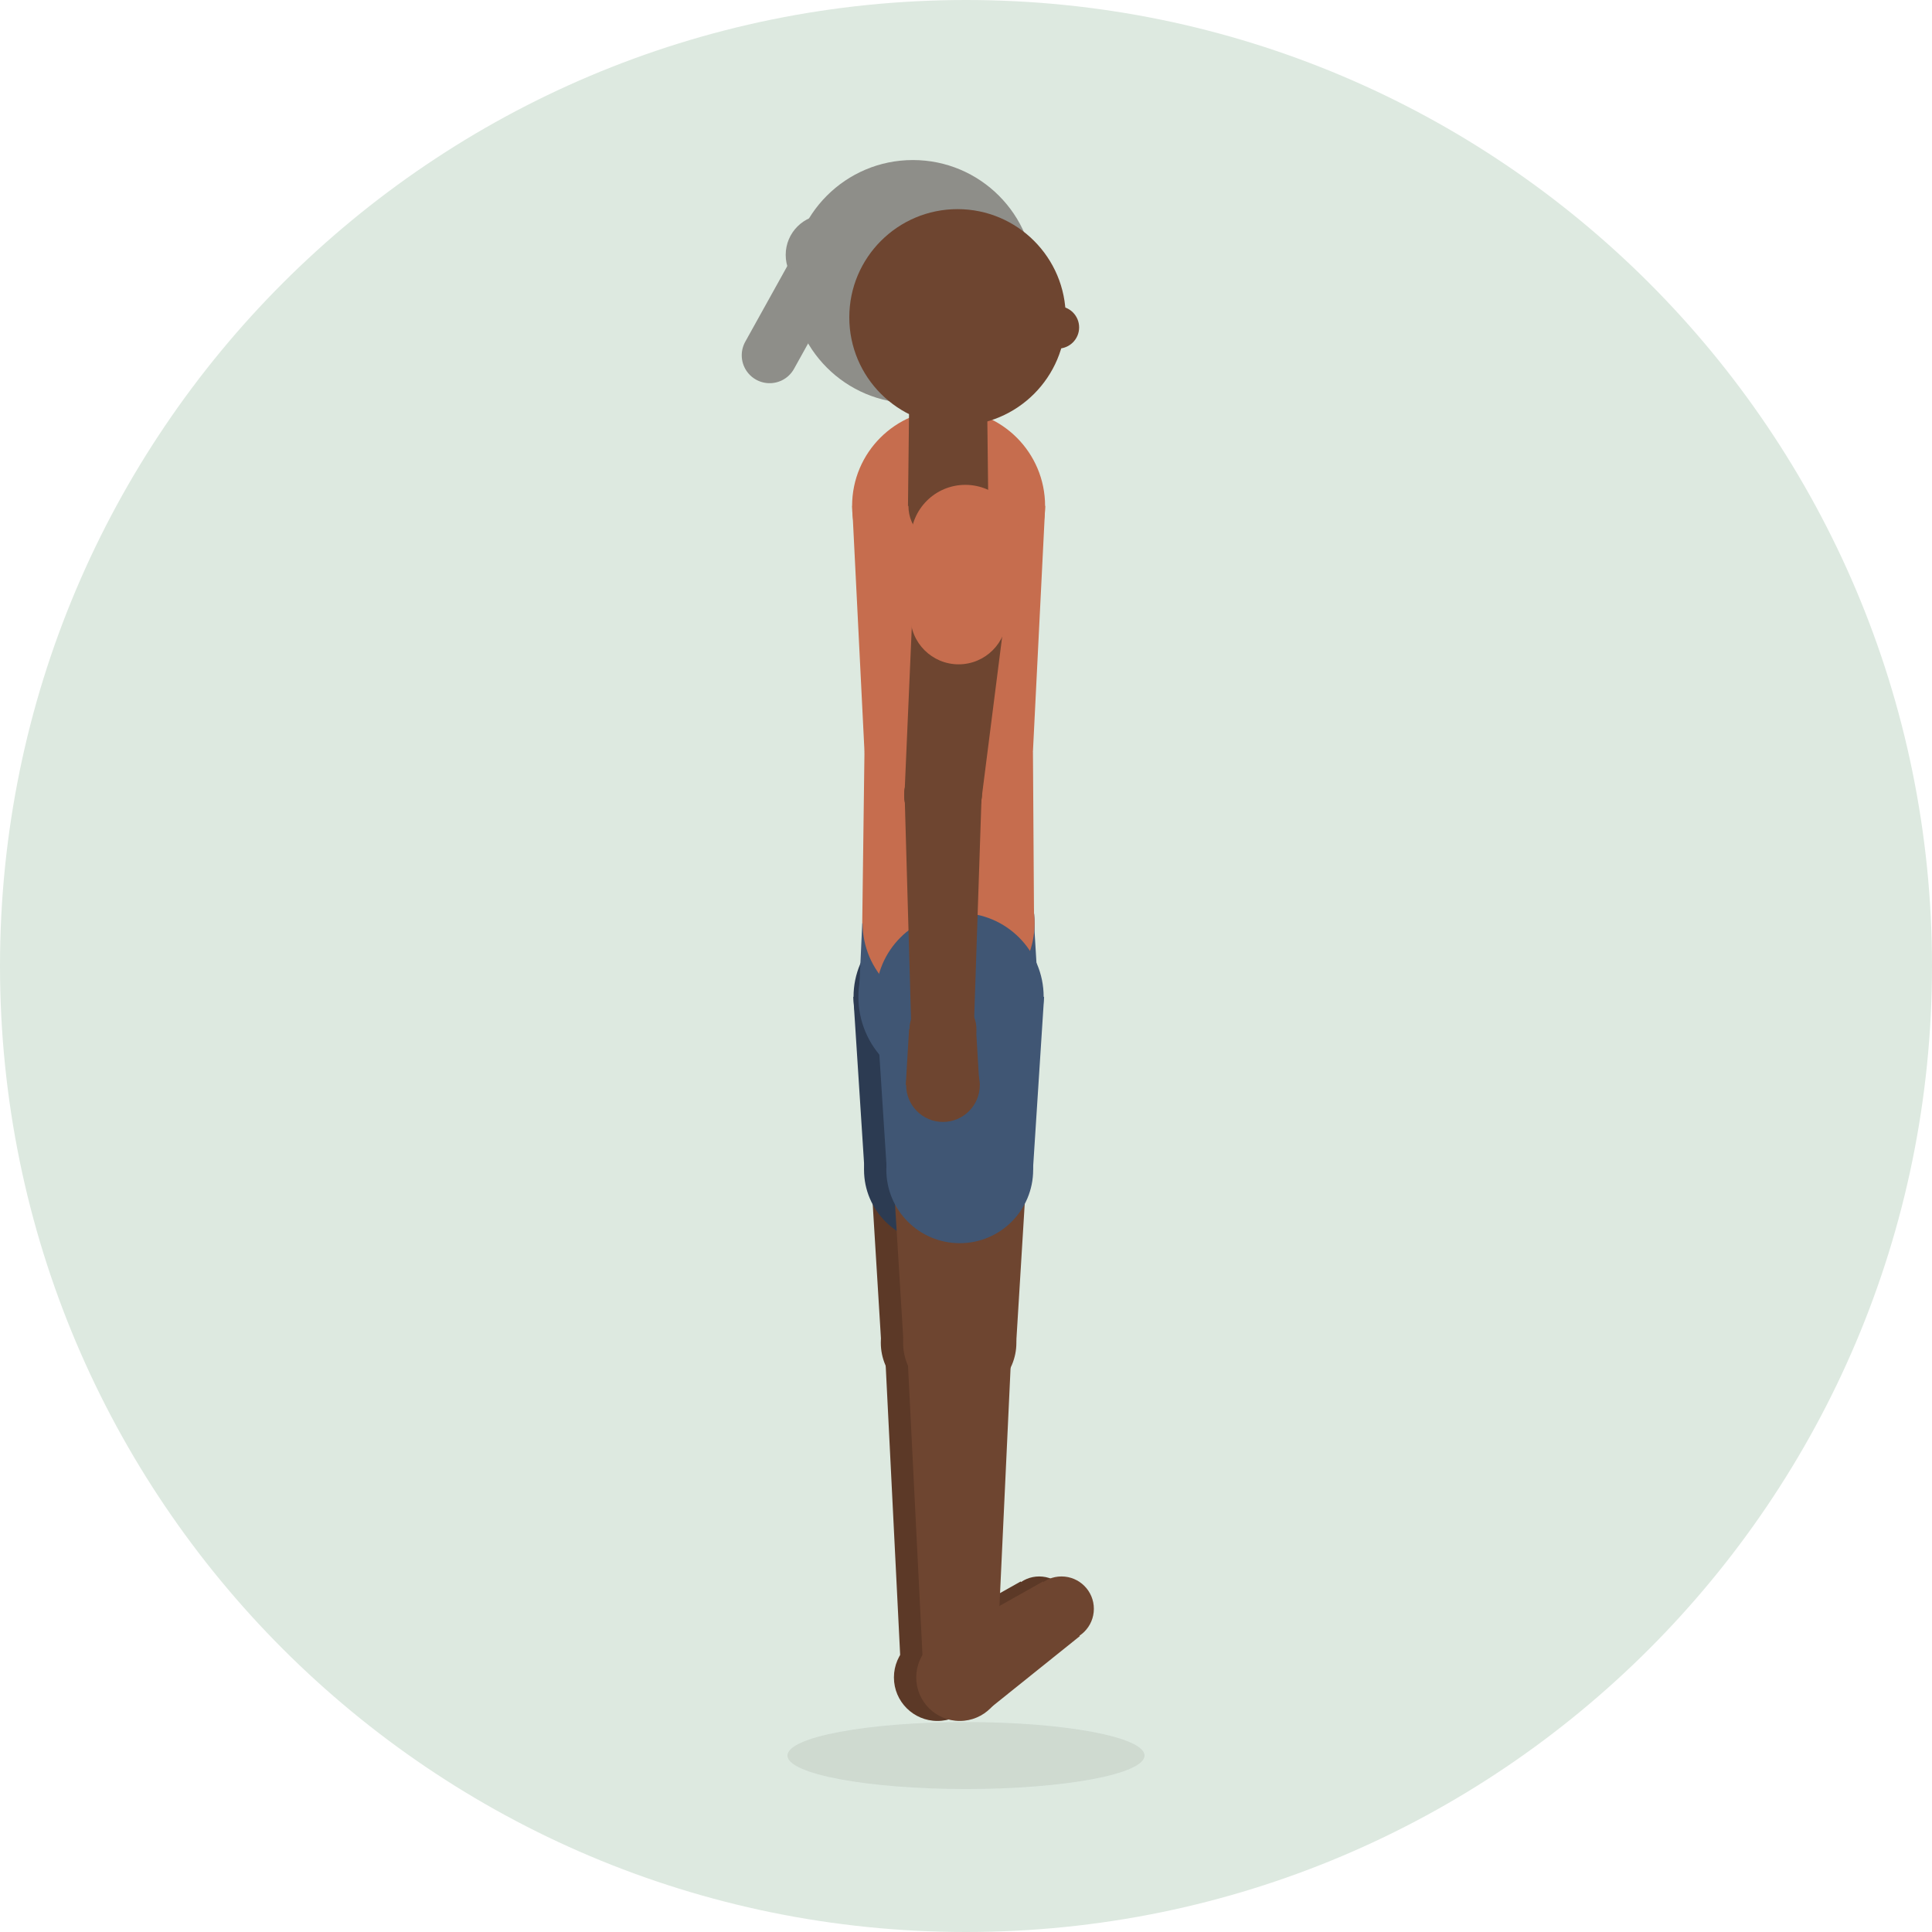
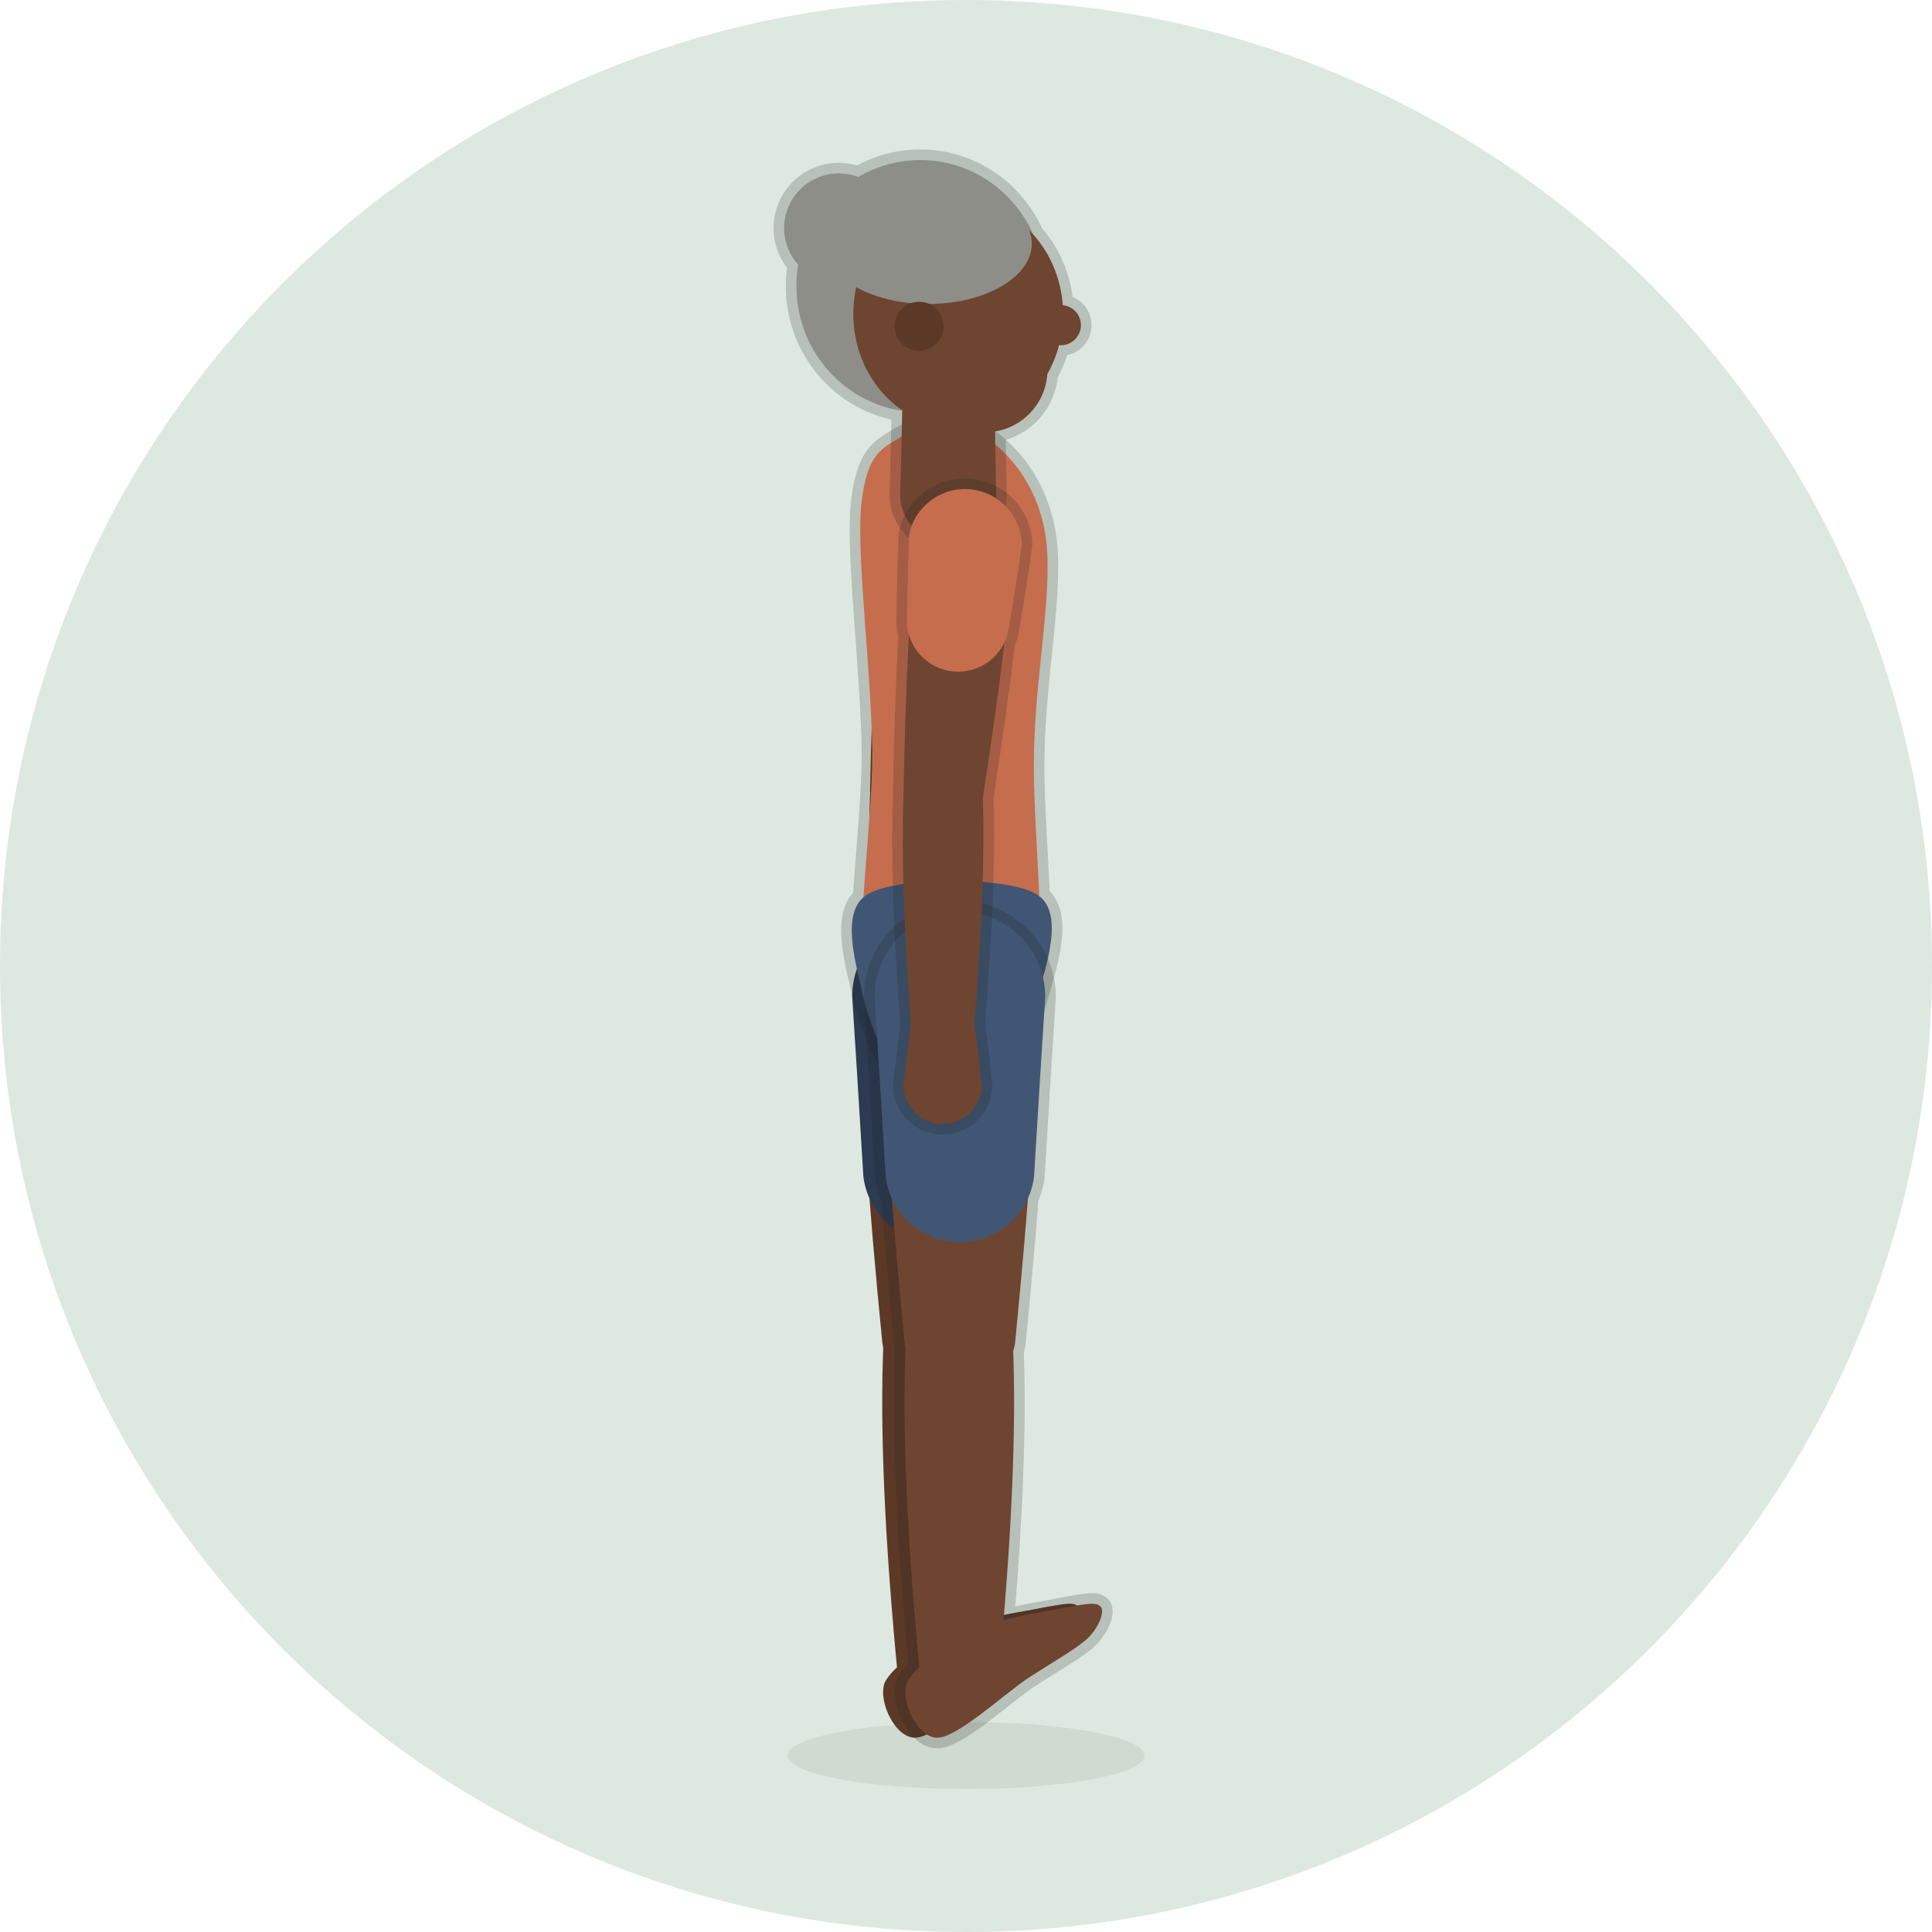
<svg xmlns="http://www.w3.org/2000/svg" viewBox="0 0 200 200" width="400" height="400" role="img" aria-label="Standing figure in profile with heels down and the fronts of both feet lifted off the floor.">
  <circle cx="100" cy="100" r="100" fill="#DDE9E0" />
  <clipPath id="cy3lfzz">
    <circle cx="100" cy="100" r="100" />
  </clipPath>
  <g clip-path="url(#cy3lfzz)">
    <g transform="translate(100.0 180.0) scale(1.155)">
      <ellipse cx="0" cy="1.5" rx="16" ry="3" fill="#20211F" opacity="0.08" />
      <g>
-         <g fill="#5C3927">
-           <path d="M-7.5 -107.9 L-8.5 -84.9 L-1.6 -84.3 L1.3 -107.1Z" />
-           <circle cx="-3.06" cy="-107.5" r="4.418" />
-           <circle cx="-5.064" cy="-84.588" r="3.478" />
-         </g>
-         <g fill="#AD5C40">
-           <path d="M-7.9 -107.9 L-8.0 -101.0 L0.6 -100.2 L1.8 -107.1Z" />
-           <circle cx="-3.06" cy="-107.5" r="4.888" />
-           <circle cx="-3.661" cy="-100.626" r="4.324" />
-         </g>
-         <g fill="#5C3927">
-           <path d="M-8.5 -84.6 L-7.9 -63.6 L-2.3 -63.6 L-1.6 -84.6Z" />
-           <circle cx="-5.064" cy="-84.588" r="3.478" />
-           <circle cx="-5.064" cy="-63.588" r="2.8" />
-         </g>
-         <g fill="#5C3927">
-           <path d="M-8.1 -63.6 L-8.4 -58.6 L-1.8 -58.6 L-2.1 -63.6Z" />
-           <circle cx="-5.064" cy="-63.588" r="3" />
-           <circle cx="-5.064" cy="-58.588" r="3.3" />
-         </g>
+         <path d="M-7.5 -107.9Q-8.3 -99.2 -8.6 -84.9A3.6 3.6 0 0 0 -1.5 -84.3Q0.7 -98.4 1.3 -107.1A4.4 4.4 0 0 0 -7.5 -107.9Z" fill="#5C3927" />
+         <path d="M-8.1 -107.9Q-8.2 -105.0 -8.3 -100.1A4.6 4.6 0 0 0 0.8 -99.3Q1.6 -104.1 2.0 -107.1A5.1 5.1 0 0 0 -8.1 -107.9Z" fill="#AD5C40" />
+         <path d="M-8.6 -84.6Q-8.9 -76.6 -7.9 -63.6A2.8 2.8 0 0 0 -2.3 -63.6Q-1.2 -76.6 -1.5 -84.6A3.6 3.6 0 0 0 -8.6 -84.6Z" fill="#5C3927" />
+         <path d="M-8.0 -63.6Q-8.2 -61.7 -8.6 -58.6A3.5 3.5 0 0 0 -1.6 -58.6Q-1.9 -61.7 -2.2 -63.6A2.9 2.9 0 0 0 -8.0 -63.6Z" fill="#5C3927" />
      </g>
      <g>
-         <g fill="#5C3927">
-           <path d="M-7.3 -35.5 L-5.8 -5.5 L0.7 -5.5 L2.1 -35.5Z" />
-           <circle cx="-2.56" cy="-35.5" r="4.7" />
-           <circle cx="-2.56" cy="-5.5" r="3.29" />
-         </g>
-         <g fill="#5C3927">
-           <path d="M-9.5 -66.5 L-7.6 -35.5 L2.5 -35.5 L4.4 -66.5Z" />
-           <circle cx="-2.56" cy="-66.5" r="6.956" />
-           <circle cx="-2.56" cy="-35.5" r="5.076" />
-         </g>
-         <g fill="#2C3B52">
-           <path d="M-10.1 -66.5 L-9.1 -51.0 L4.0 -51.0 L5.0 -66.5Z" />
-           <circle cx="-2.56" cy="-66.5" r="7.52" />
-           <circle cx="-2.56" cy="-51" r="6.58" />
-         </g>
-         <g fill="#5C3927">
-           <path d="M-0.4 -2.3 L8.2 -9.2 L4.9 -14.1 L-4.7 -8.7Z" />
-           <circle cx="-2.56" cy="-5.5" r="3.9" />
-           <circle cx="6.56" cy="-11.651" r="2.9" />
-         </g>
+         <path d="M-7.4 -35.5Q-7.9 -24.1 -6.1 -5.5A3.5 3.5 0 0 0 0.9 -5.5Q2.7 -24.1 2.2 -35.5A4.8 4.8 0 0 0 -7.4 -35.5Z" fill="#5C3927" />
+         <path d="M-9.6 -66.5Q-9.4 -54.7 -7.5 -35.5A5.0 5.0 0 0 0 2.4 -35.5Q4.3 -54.7 4.5 -66.5A7.0 7.0 0 0 0 -9.6 -66.5Z" fill="#5C3927" />
+         <path d="M-10.2 -66.5Q-9.8 -60.4 -9.2 -50.4A6.7 6.7 0 0 0 4.1 -50.4Q4.7 -60.4 5.1 -66.5A7.6 7.6 0 0 0 -10.2 -66.5Z" fill="#2C3B52" />
+         <path d="M-2.6 -1.9A3.6 3.6 0.0 1 0 -2.6 -9.1A3.6 3.6 0.0 1 0 -2.6 -1.9Z" fill="#5C3927" />
+         <path d="M-7.3 -5.0C-7.9 -3.3 -6.3 -0.0 -4.5 -0.1C-2.7 -0.2 1.3 -3.9 3.5 -5.4C5.8 -6.9 7.8 -8.0 8.9 -9.0C10.0 -10.1 10.4 -11.4 10.1 -11.8C9.7 -12.3 8.9 -12.1 7.1 -11.8C5.3 -11.4 1.7 -11.0 -0.7 -9.9C-3.1 -8.8 -6.6 -6.6 -7.3 -5.0Z" fill="#5C3927" />
      </g>
      <g>
-         <g fill="#405674">
-           <path d="M6.5 -66.5 L6.1 -73.1 L-9.3 -73.1 L-9.6 -66.5Z" />
-           <circle cx="-1.56" cy="-66.5" r="8.084" />
-           <circle cx="-1.56" cy="-73.1" r="7.708" />
-         </g>
-         <g fill="#C66D4E">
-           <path d="M6.1 -73.1 L6.0 -88.5 L-9.1 -88.5 L-9.3 -73.1Z" />
-           <circle cx="-1.56" cy="-73.1" r="7.708" />
-           <circle cx="-1.56" cy="-88.5" r="7.52" />
-         </g>
-         <g fill="#C66D4E">
-           <path d="M6.0 -88.5 L7.1 -110.5 L-10.2 -110.5 L-9.1 -88.5Z" />
-           <circle cx="-1.56" cy="-88.5" r="7.52" />
-           <circle cx="-1.56" cy="-110.5" r="8.648" />
-         </g>
+         <path d="M-9.0 -66.5C-10.1 -71.3 -8.4 -81.2 -8.4 -88.5C-8.5 -95.8 -9.8 -105.8 -9.4 -110.5C-8.9 -115.2 -7.6 -115.6 -5.8 -116.7C-4.0 -117.8 -0.7 -118.4 1.4 -116.9C3.6 -115.5 6.3 -112.7 7.1 -108.0C7.9 -103.3 6.2 -95.4 6.1 -88.5C5.9 -81.6 7.4 -71.3 6.1 -66.5C4.9 -61.8 1.0 -60.0 -1.6 -60.0C-4.1 -60.0 -7.8 -61.8 -9.0 -66.5ZM-9.2 -66.5C-9.8 -69.3 -11.4 -74.2 -8.8 -75.7C-6.2 -77.3 3.8 -77.3 6.3 -75.7C8.9 -74.2 7.2 -69.3 6.4 -66.5C5.7 -63.7 3.9 -60.0 1.9 -58.7C0.0 -57.4 -3.2 -57.4 -5.1 -58.7C-6.9 -60.0 -8.6 -63.7 -9.2 -66.5Z" fill="#1E1F1D" stroke="#1E1F1D" stroke-width="1.9" stroke-linejoin="round" opacity="0.2" />
+         <path d="M-9.0 -66.5C-10.1 -71.3 -8.4 -81.2 -8.4 -88.5C-8.5 -95.8 -9.8 -105.8 -9.4 -110.5C-8.9 -115.2 -7.6 -115.6 -5.8 -116.7C-4.0 -117.8 -0.7 -118.4 1.4 -116.9C3.6 -115.5 6.3 -112.7 7.1 -108.0C7.9 -103.3 6.2 -95.4 6.1 -88.5C5.9 -81.6 7.4 -71.3 6.1 -66.5C4.9 -61.8 1.0 -60.0 -1.6 -60.0C-4.1 -60.0 -7.8 -61.8 -9.0 -66.5Z" fill="#C66D4E" />
+         <path d="M-9.2 -66.5C-9.8 -69.3 -11.4 -74.2 -8.8 -75.7C-6.2 -77.3 3.8 -77.3 6.3 -75.7C8.9 -74.2 7.2 -69.3 6.4 -66.5C5.7 -63.7 3.9 -60.0 1.9 -58.7C0.0 -57.4 -3.2 -57.4 -5.1 -58.7C-6.9 -60.0 -8.6 -63.7 -9.2 -66.5Z" fill="#405674" />
      </g>
      <g>
-         <g fill="#6E4530">
-           <path d="M2.0 -110.5 L1.8 -128.0 L-5.0 -128.0 L-5.2 -110.5Z" />
-           <circle cx="-1.56" cy="-110.5" r="3.6" />
-           <circle cx="-1.56" cy="-128" r="3.4" />
-         </g>
-         <circle cx="-12.56" cy="-133" r="3.6" fill="#8E8E89" />
-         <path d="M-12.6 -133.0 L-17.6 -124.0" stroke="#8E8E89" stroke-width="5" stroke-linecap="round" />
-         <circle cx="-4.76" cy="-130.6" r="10.9" fill="#8E8E89" />
-         <circle cx="-0.76" cy="-127.4" r="9.7" fill="#6E4530" />
-         <circle cx="8.24" cy="-126.5" r="1.9" fill="#6E4530" />
+         <path d="M2.7 -111.5Q2.6 -117.8 2.4 -128.0A4.0 4.0 0 0 0 -5.6 -128.0Q-5.7 -117.8 -5.9 -111.5A4.3 4.3 0 0 0 2.7 -111.5ZM-11.4 -130.5A4.9 4.9 0.0 1 0 -11.4 -140.3A4.9 4.9 0.0 1 0 -11.4 -130.5ZM-4.1 -118.9A11.1 11.3 0.0 1 0 -4.1 -141.5A11.1 11.3 0.0 1 0 -4.1 -118.9ZM-0.7 -117.5A9.4 10.2 0.0 1 0 -0.7 -137.9A9.4 10.2 0.0 1 0 -0.7 -117.5ZM1.7 -117.1A5.6 5.6 0.0 1 0 1.7 -128.3A5.6 5.6 0.0 1 0 1.7 -117.1ZM8.5 -124.9A1.8 1.8 0.0 1 0 8.5 -128.5A1.8 1.8 0.0 1 0 8.5 -124.9ZM-3.4 -128.6A9.3 5.4 0.0 1 0 -3.4 -139.4A9.3 5.4 0.0 1 0 -3.4 -128.6ZM-4.2 -124.4A2.2 2.2 0.0 1 0 -4.2 -128.8A2.2 2.2 0.0 1 0 -4.2 -124.4Z" fill="#1E1F1D" stroke="#1E1F1D" stroke-width="1.9" stroke-linejoin="round" opacity="0.2" />
+         <path d="M2.7 -111.5Q2.6 -117.8 2.4 -128.0A4.0 4.0 0 0 0 -5.6 -128.0Q-5.7 -117.8 -5.9 -111.5A4.3 4.3 0 0 0 2.7 -111.5Z" fill="#6E4530" />
+         <path d="M-11.4 -130.5A4.9 4.9 0.0 1 0 -11.4 -140.3A4.9 4.9 0.0 1 0 -11.4 -130.5Z" fill="#8E8E89" />
+         <path d="M-4.1 -118.9A11.1 11.3 0.0 1 0 -4.1 -141.5A11.1 11.3 0.0 1 0 -4.1 -118.9Z" fill="#8E8E89" />
+         <path d="M-0.7 -117.5A9.4 10.2 0.0 1 0 -0.7 -137.9A9.4 10.2 0.0 1 0 -0.7 -117.5Z" fill="#6E4530" />
+         <path d="M1.7 -117.1A5.6 5.6 0.0 1 0 1.7 -128.3A5.6 5.6 0.0 1 0 1.7 -117.1Z" fill="#6E4530" />
+         <path d="M8.5 -124.9A1.8 1.8 0.0 1 0 8.5 -128.5A1.8 1.8 0.0 1 0 8.5 -124.9Z" fill="#6E4530" />
+         <path d="M-3.4 -128.6A9.3 5.4 0.0 1 0 -3.4 -139.4A9.3 5.4 0.0 1 0 -3.4 -128.6Z" fill="#8E8E89" />
+         <path d="M-4.2 -124.4A2.2 2.2 0.0 1 0 -4.2 -128.8A2.2 2.2 0.0 1 0 -4.2 -124.4Z" fill="#5C3927" />
      </g>
      <g>
-         <g fill="#6E4530">
-           <path d="M-5.3 -35.5 L-3.8 -5.5 L2.7 -5.5 L4.1 -35.5Z" />
-           <circle cx="-0.56" cy="-35.5" r="4.7" />
-           <circle cx="-0.56" cy="-5.5" r="3.29" />
-         </g>
-         <g fill="#6E4530">
-           <path d="M-7.5 -66.5 L-5.6 -35.5 L4.5 -35.5 L6.4 -66.5Z" />
-           <circle cx="-0.56" cy="-66.5" r="6.956" />
-           <circle cx="-0.56" cy="-35.5" r="5.076" />
-         </g>
-         <g fill="#405674">
-           <path d="M-8.1 -66.5 L-7.1 -51.0 L6.0 -51.0 L7.0 -66.5Z" />
-           <circle cx="-0.56" cy="-66.5" r="7.52" />
-           <circle cx="-0.56" cy="-51" r="6.58" />
-         </g>
-         <g fill="#6E4530">
-           <path d="M1.6 -2.3 L10.2 -9.2 L6.9 -14.1 L-2.7 -8.7Z" />
-           <circle cx="-0.56" cy="-5.5" r="3.9" />
-           <circle cx="8.56" cy="-11.651" r="2.9" />
-         </g>
+         <path d="M-5.4 -35.5Q-5.9 -24.1 -4.1 -5.5A3.5 3.5 0 0 0 2.9 -5.5Q4.7 -24.1 4.2 -35.5A4.8 4.8 0 0 0 -5.4 -35.5ZM-7.6 -66.5Q-7.4 -54.7 -5.5 -35.5A5.0 5.0 0 0 0 4.4 -35.5Q6.3 -54.7 6.5 -66.5A7.0 7.0 0 0 0 -7.6 -66.5ZM-8.2 -66.5Q-7.8 -60.4 -7.2 -50.4A6.7 6.7 0 0 0 6.1 -50.4Q6.7 -60.4 7.1 -66.5A7.6 7.6 0 0 0 -8.2 -66.5ZM-0.6 -1.9A3.6 3.6 0.0 1 0 -0.6 -9.1A3.6 3.6 0.0 1 0 -0.6 -1.9ZM-5.3 -5.0C-5.9 -3.3 -4.3 -0.0 -2.5 -0.1C-0.7 -0.2 3.3 -3.9 5.5 -5.4C7.8 -6.9 9.8 -8.0 10.9 -9.0C12.0 -10.1 12.4 -11.4 12.1 -11.8C11.7 -12.3 10.9 -12.1 9.1 -11.8C7.3 -11.4 3.7 -11.0 1.3 -9.9C-1.1 -8.8 -4.6 -6.6 -5.3 -5.0Z" fill="#1E1F1D" stroke="#1E1F1D" stroke-width="1.9" stroke-linejoin="round" opacity="0.2" />
+         <path d="M-5.4 -35.5Q-5.9 -24.1 -4.1 -5.5A3.5 3.5 0 0 0 2.9 -5.5Q4.7 -24.1 4.2 -35.5A4.8 4.8 0 0 0 -5.4 -35.5Z" fill="#6E4530" />
+         <path d="M-7.6 -66.5Q-7.4 -54.7 -5.5 -35.5A5.0 5.0 0 0 0 4.4 -35.5Q6.3 -54.7 6.5 -66.5A7.0 7.0 0 0 0 -7.6 -66.5Z" fill="#6E4530" />
+         <path d="M-8.2 -66.5Q-7.8 -60.4 -7.2 -50.4A6.7 6.7 0 0 0 6.1 -50.4Q6.7 -60.4 7.1 -66.5A7.6 7.6 0 0 0 -8.2 -66.5Z" fill="#405674" />
+         <path d="M-0.6 -1.9A3.6 3.6 0.0 1 0 -0.6 -9.1A3.6 3.6 0.0 1 0 -0.6 -1.9Z" fill="#6E4530" />
+         <path d="M-5.3 -5.0C-5.9 -3.3 -4.3 -0.0 -2.5 -0.1C-0.7 -0.2 3.3 -3.9 5.5 -5.4C7.8 -6.9 9.8 -8.0 10.9 -9.0C12.0 -10.1 12.4 -11.4 12.1 -11.8C11.7 -12.3 10.9 -12.1 9.1 -11.8C7.3 -11.4 3.7 -11.0 1.3 -9.9C-1.1 -8.8 -4.6 -6.6 -5.3 -5.0Z" fill="#6E4530" />
      </g>
      <g>
-         <g fill="#6E4530">
-           <path d="M-4.5 -107.9 L-5.5 -84.9 L1.4 -84.3 L4.3 -107.1Z" />
-           <circle cx="-0.06" cy="-107.5" r="4.418" />
-           <circle cx="-2.064" cy="-84.588" r="3.478" />
-         </g>
-         <g fill="#C66D4E">
-           <path d="M-4.9 -107.9 L-5.0 -101.0 L3.6 -100.2 L4.8 -107.1Z" />
-           <circle cx="-0.06" cy="-107.5" r="4.888" />
-           <circle cx="-0.661" cy="-100.626" r="4.324" />
-         </g>
-         <g fill="#6E4530">
-           <path d="M-5.5 -84.6 L-4.9 -63.6 L0.7 -63.6 L1.4 -84.6Z" />
-           <circle cx="-2.064" cy="-84.588" r="3.478" />
-           <circle cx="-2.064" cy="-63.588" r="2.8" />
-         </g>
-         <g fill="#6E4530">
-           <path d="M-5.1 -63.6 L-5.4 -58.6 L1.2 -58.6 L0.9 -63.6Z" />
-           <circle cx="-2.064" cy="-63.588" r="3" />
-           <circle cx="-2.064" cy="-58.588" r="3.3" />
-         </g>
+         <path d="M-4.5 -107.9Q-5.3 -99.2 -5.6 -84.9A3.6 3.6 0 0 0 1.5 -84.3Q3.7 -98.4 4.3 -107.1A4.4 4.4 0 0 0 -4.5 -107.9ZM-5.1 -107.9Q-5.2 -105.0 -5.3 -100.1A4.6 4.6 0 0 0 3.8 -99.3Q4.6 -104.1 5.0 -107.1A5.1 5.1 0 0 0 -5.1 -107.9ZM-5.6 -84.6Q-5.9 -76.6 -4.9 -63.6A2.8 2.8 0 0 0 0.7 -63.6Q1.8 -76.6 1.5 -84.6A3.6 3.6 0 0 0 -5.6 -84.6ZM-5.0 -63.6Q-5.2 -61.7 -5.6 -58.6A3.5 3.5 0 0 0 1.4 -58.6Q1.1 -61.7 0.8 -63.6A2.9 2.9 0 0 0 -5.0 -63.6Z" fill="#1E1F1D" stroke="#1E1F1D" stroke-width="1.9" stroke-linejoin="round" opacity="0.2" />
+         <path d="M-4.5 -107.9Q-5.3 -99.2 -5.6 -84.9A3.6 3.6 0 0 0 1.5 -84.3Q3.7 -98.4 4.3 -107.1A4.4 4.4 0 0 0 -4.5 -107.9Z" fill="#6E4530" />
+         <path d="M-5.1 -107.9Q-5.2 -105.0 -5.3 -100.1A4.6 4.6 0 0 0 3.8 -99.3Q4.6 -104.1 5.0 -107.1A5.1 5.1 0 0 0 -5.1 -107.9Z" fill="#C66D4E" />
+         <path d="M-5.6 -84.6Q-5.9 -76.6 -4.9 -63.6A2.8 2.8 0 0 0 0.7 -63.6Q1.8 -76.6 1.5 -84.6A3.6 3.6 0 0 0 -5.6 -84.6Z" fill="#6E4530" />
+         <path d="M-5.0 -63.6Q-5.2 -61.7 -5.6 -58.6A3.5 3.5 0 0 0 1.4 -58.6Q1.1 -61.7 0.8 -63.6A2.9 2.9 0 0 0 -5.0 -63.6Z" fill="#6E4530" />
      </g>
    </g>
  </g>
</svg>
